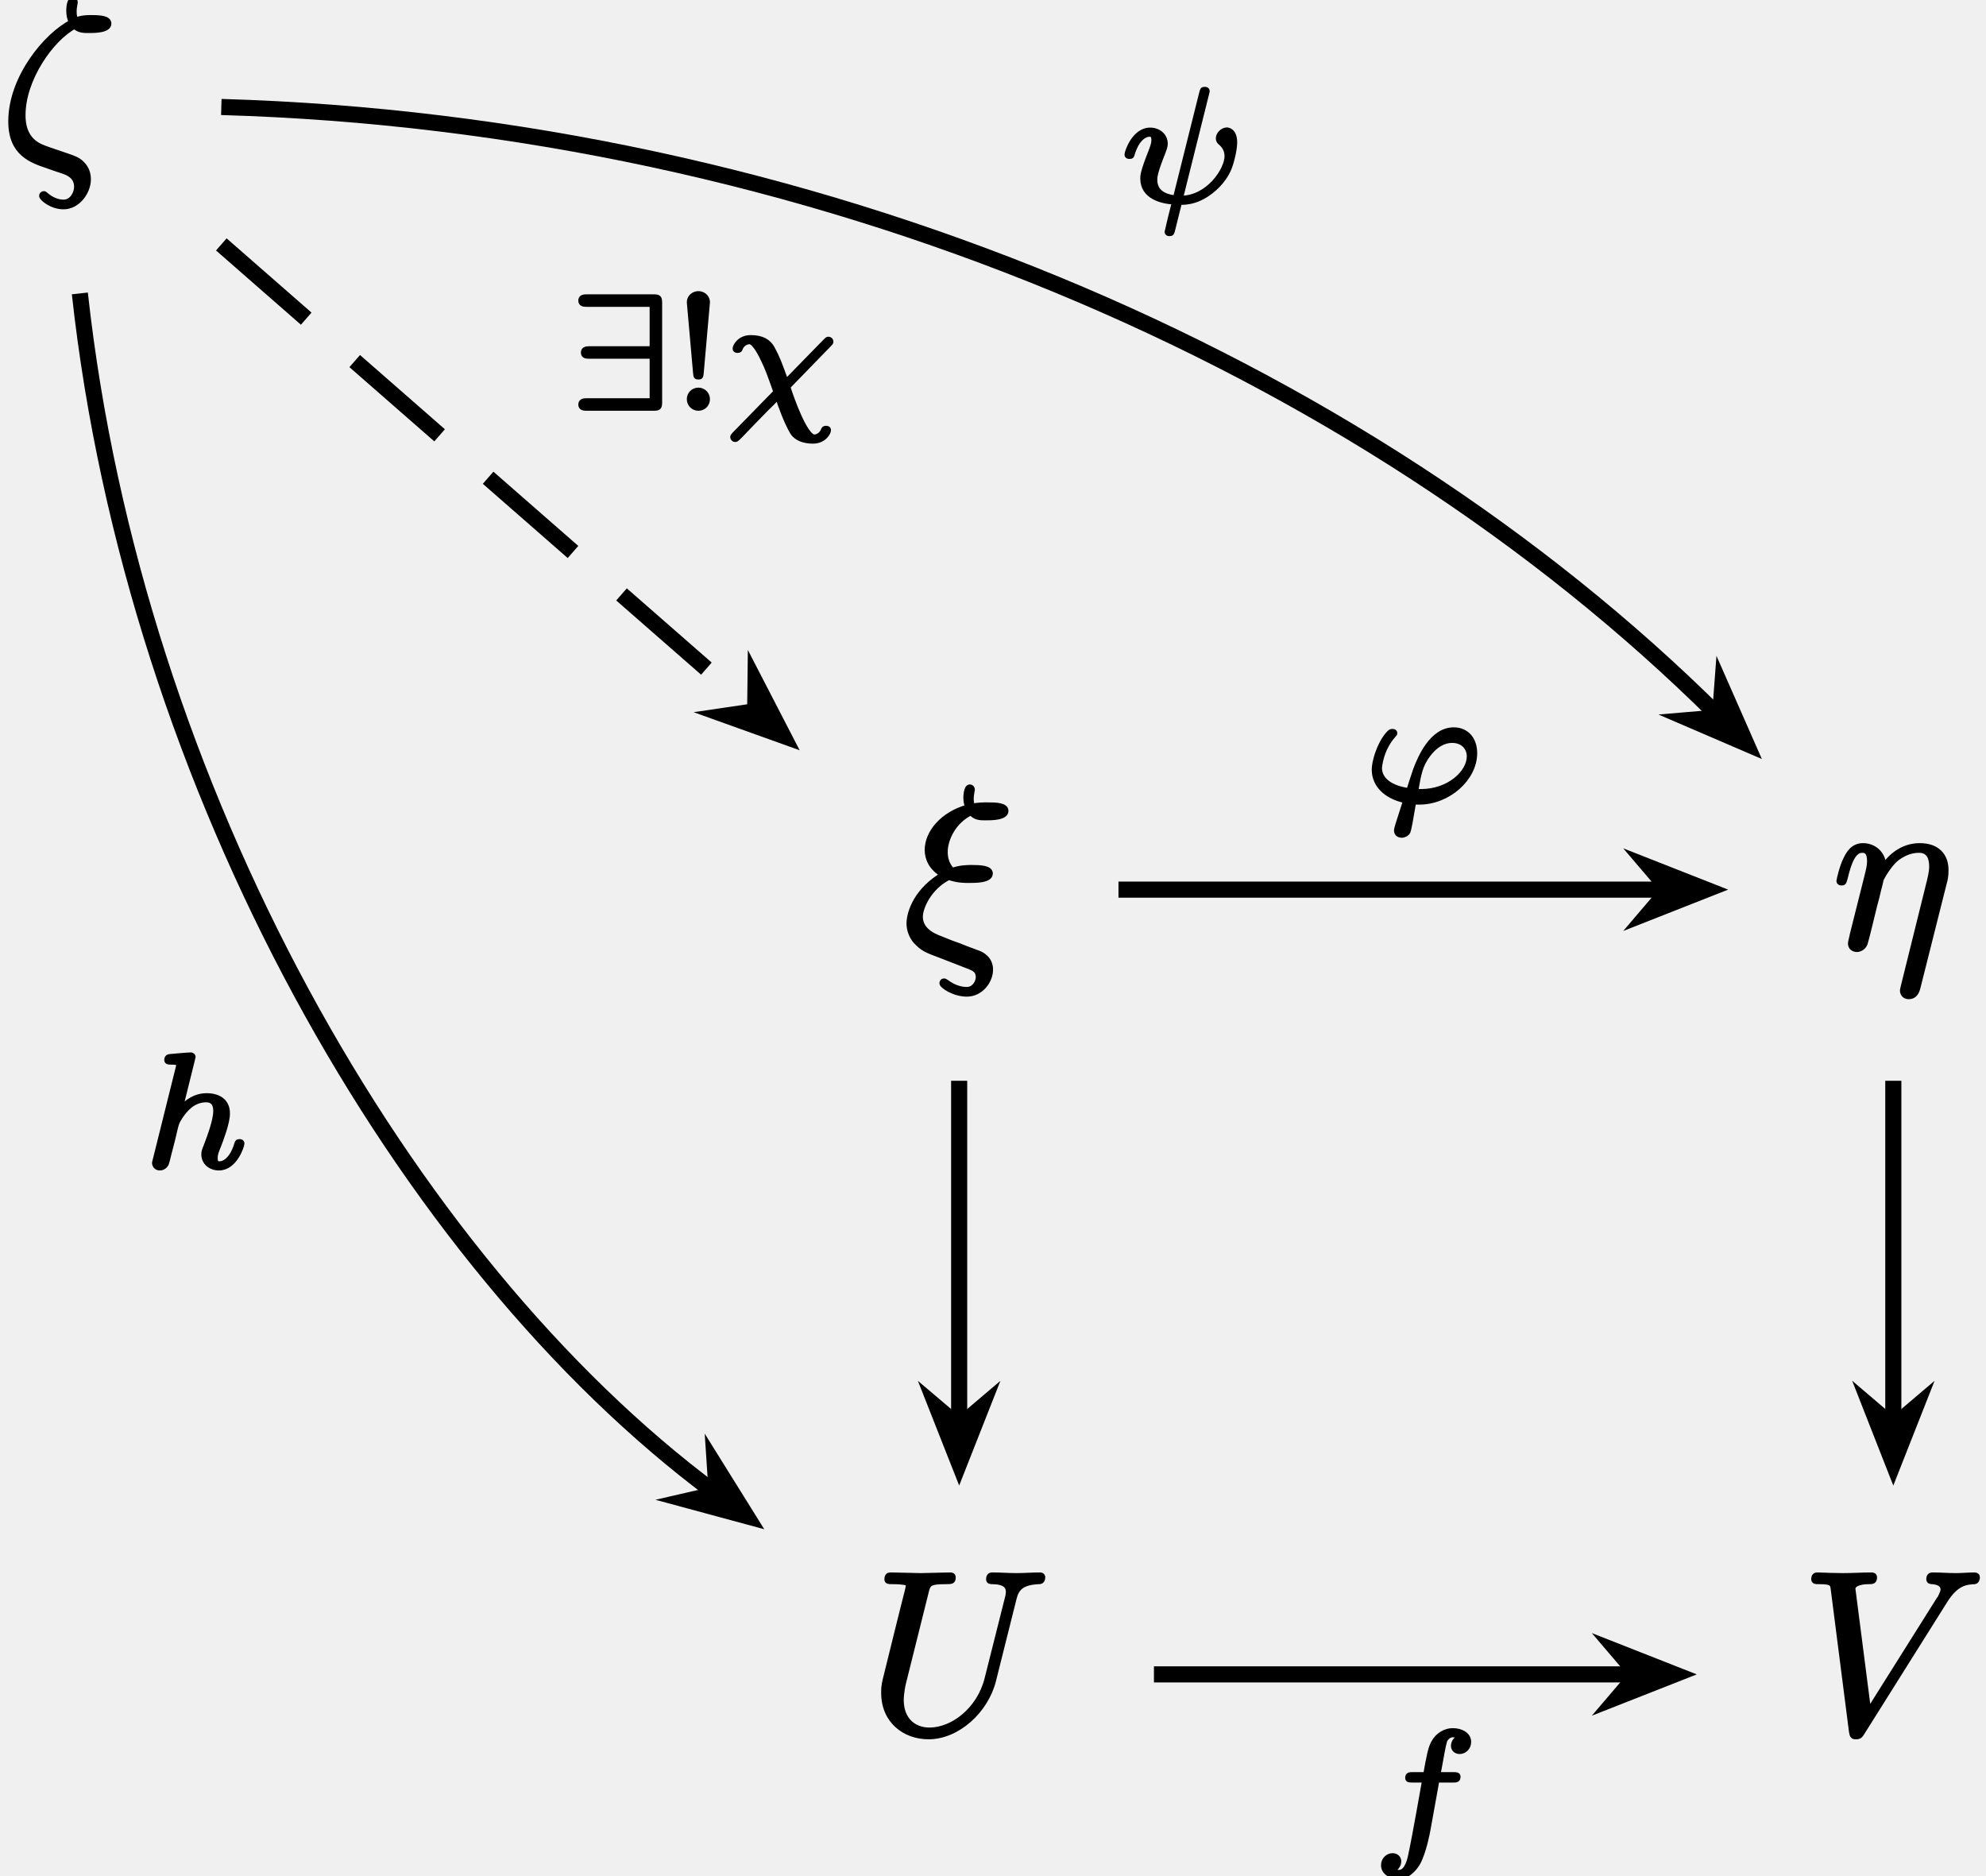
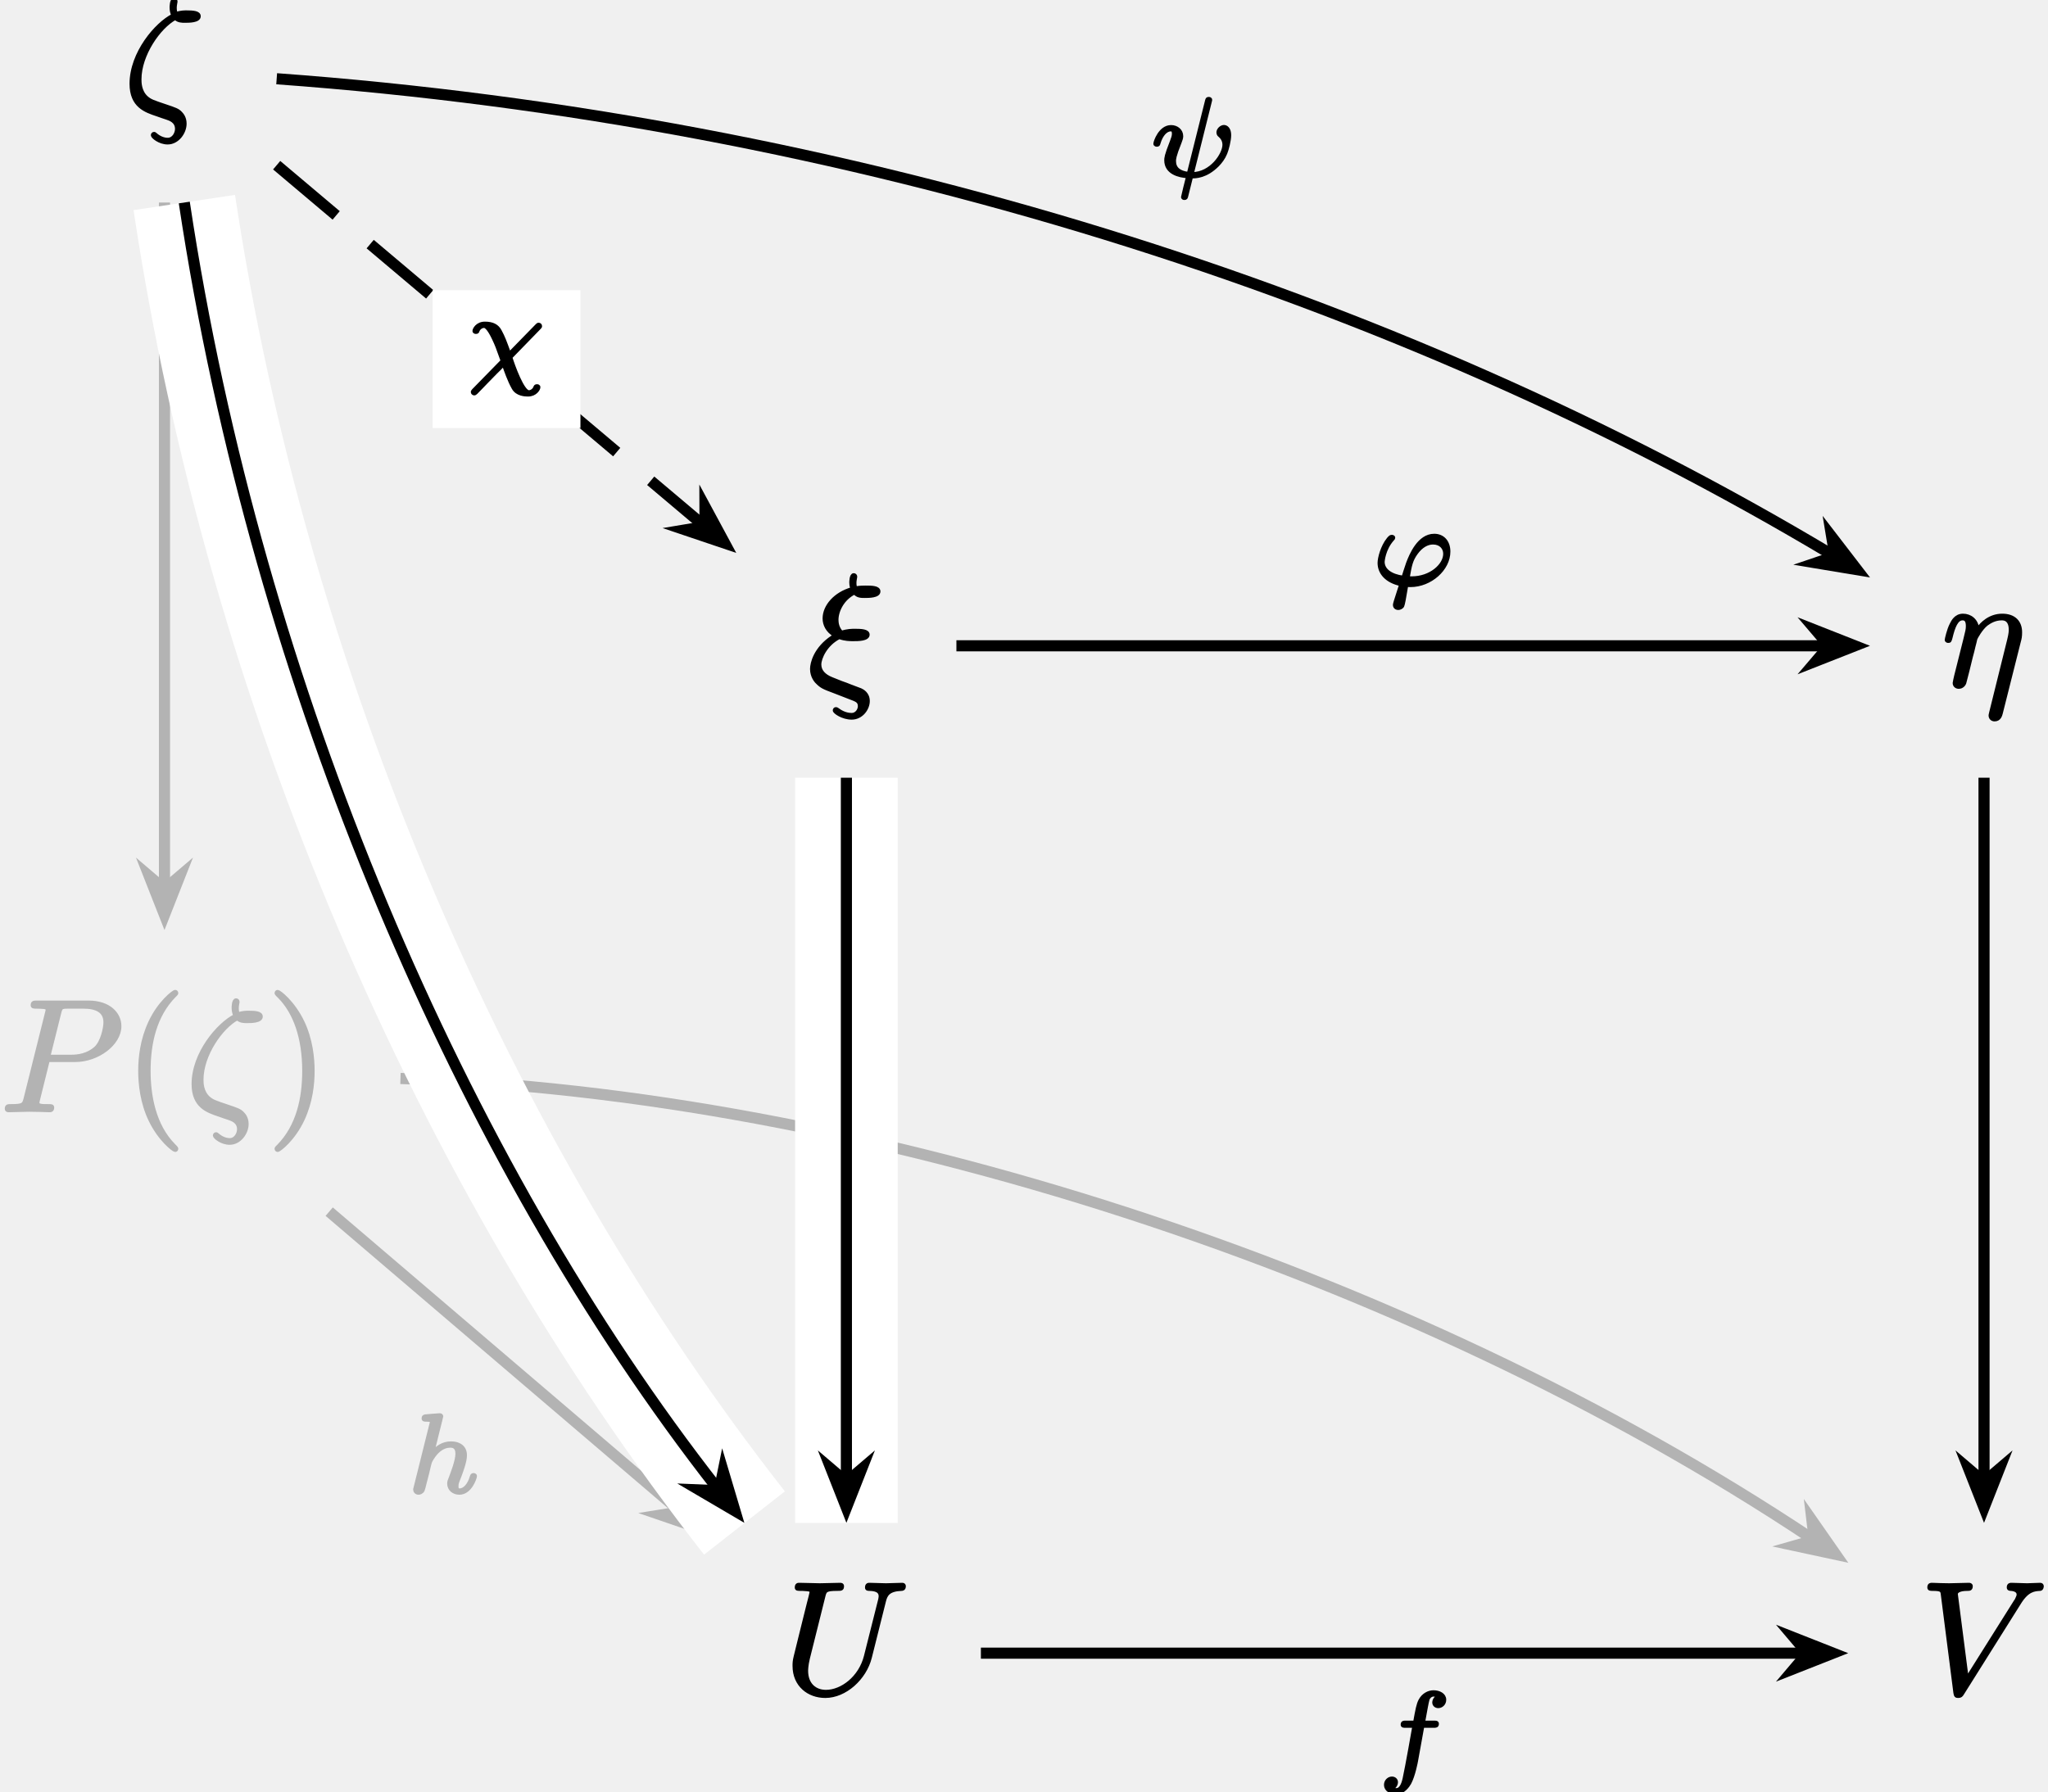
- <svg xmlns="http://www.w3.org/2000/svg" xmlns:xlink="http://www.w3.org/1999/xlink" version="1.1" width="85.986pt" height="81.171pt" viewBox="-65.719 -66.361 85.986 81.171">
+ <svg xmlns="http://www.w3.org/2000/svg" xmlns:xlink="http://www.w3.org/1999/xlink" version="1.1" width="128.414pt" height="112.373pt" viewBox="-65.719 -66.361 128.414 112.373">
  <defs>
-     <path id="g2-31" d="M4.519-2.748C4.596-2.824 4.617-2.845 4.617-2.894C4.617-2.957 4.568-3.006 4.505-3.006C4.449-3.006 4.435-2.985 4.359-2.908L2.671-1.179C2.371-2.001 2.308-2.176 2.085-2.594C1.918-2.908 1.625-3.075 1.137-3.075C.642-3.075 .453-2.692 .453-2.594C.453-2.504 .544-2.504 .572-2.504C.663-2.504 .676-2.538 .69-2.587C.774-2.81 .976-2.88 1.081-2.88C1.304-2.88 1.59-2.287 1.688-2.078C1.862-1.709 1.897-1.618 2.218-.718L.418 1.123C.37 1.186 .349 1.2 .349 1.241C.349 1.297 .404 1.353 .46 1.353C.509 1.353 .53 1.332 .593 1.276C.739 1.137 1.088 .76 1.234 .614L1.82 .014C1.932-.091 2.204-.363 2.301-.474C2.42-.133 2.65 .537 2.915 .997C3.145 1.409 3.668 1.423 3.836 1.423C4.303 1.423 4.512 1.06 4.512 .941C4.512 .851 4.428 .851 4.394 .851C4.31 .851 4.296 .886 4.275 .934C4.205 1.13 4.017 1.227 3.891 1.227C3.508 1.227 2.915-.411 2.755-.934L4.519-2.748Z" />
-     <path id="g2-32" d="M3.794-4.652C3.815-4.721 3.815-4.749 3.815-4.756C3.815-4.84 3.724-4.84 3.703-4.84C3.599-4.84 3.599-4.812 3.564-4.686L2.427-.139C1.855-.209 1.548-.453 1.548-.921C1.548-1.025 1.548-1.22 1.897-2.085C1.953-2.239 2.001-2.357 2.001-2.476C2.001-2.838 1.695-3.075 1.339-3.075C.642-3.075 .328-2.12 .328-2.008C.328-1.918 .425-1.918 .446-1.918C.544-1.918 .551-1.953 .572-2.029C.739-2.601 1.046-2.88 1.318-2.88C1.437-2.88 1.492-2.803 1.492-2.636C1.492-2.476 1.437-2.343 1.36-2.134C1.011-1.255 1.011-1.095 1.011-.969C1.011-.167 1.855 .028 2.378 .056C2.329 .237 2.064 1.304 2.064 1.332C2.064 1.423 2.148 1.423 2.176 1.423C2.273 1.423 2.287 1.388 2.315 1.276L2.615 .07C2.887 .07 3.529 .07 4.261-.663C4.449-.858 4.638-1.102 4.763-1.409C4.861-1.639 5.007-2.211 5.007-2.532C5.007-3.075 4.679-3.082 4.659-3.082C4.477-3.082 4.282-2.894 4.282-2.713C4.282-2.594 4.352-2.538 4.38-2.518C4.491-2.42 4.659-2.246 4.659-1.939C4.659-1.353 3.857-.126 2.664-.126L3.794-4.652Z" />
-     <path id="g2-39" d="M2.204 .063C2.28 .07 2.364 .07 2.441 .07C3.696 .07 4.847-.955 4.847-2.057C4.847-2.678 4.477-3.075 3.933-3.075C2.971-3.075 2.462-1.848 2.267-1.325C2.176-1.067 2.022-.579 1.981-.446C1.213-.551 .725-.9 .725-1.416C.725-1.423 .767-2.204 1.332-2.831C1.381-2.88 1.388-2.894 1.388-2.922C1.388-3.006 1.297-3.006 1.276-3.006C1.213-3.006 1.186-3.006 1.053-2.852C.663-2.371 .481-1.646 .481-1.346C.481-.725 .934-.188 1.834 .007C1.485 1.088 1.444 1.22 1.444 1.283C1.444 1.471 1.604 1.506 1.681 1.506S1.897 1.458 1.953 1.353C2.001 1.248 2.064 .893 2.204 .063ZM2.294-.411C2.434-1.213 2.49-1.527 2.824-1.981C3.138-2.406 3.508-2.601 3.857-2.601C4.338-2.601 4.596-2.28 4.596-1.918C4.596-1.213 3.717-.404 2.518-.404C2.455-.404 2.357-.404 2.294-.411Z" />
-     <path id="g2-102" d="M2.838-2.755H3.522C3.661-2.755 3.752-2.755 3.752-2.908C3.752-3.006 3.661-3.006 3.536-3.006H2.887C3.048-3.891 3.103-4.212 3.159-4.414C3.194-4.568 3.347-4.714 3.515-4.714C3.522-4.714 3.71-4.714 3.843-4.631C3.557-4.54 3.536-4.289 3.536-4.247C3.536-4.094 3.654-3.989 3.815-3.989C4.003-3.989 4.212-4.149 4.212-4.414C4.212-4.735 3.87-4.91 3.515-4.91C3.208-4.91 2.866-4.735 2.678-4.387C2.538-4.129 2.483-3.815 2.336-3.006H1.785C1.646-3.006 1.555-3.006 1.555-2.852C1.555-2.755 1.646-2.755 1.771-2.755H2.287C2.28-2.713 1.841-.202 1.674 .544C1.639 .697 1.52 1.227 1.186 1.227C1.179 1.227 1.011 1.227 .879 1.144C1.165 1.053 1.186 .802 1.186 .76C1.186 .607 1.067 .502 .907 .502C.718 .502 .509 .663 .509 .928C.509 1.241 .837 1.423 1.186 1.423C1.632 1.423 1.939 .962 2.022 .809C2.273 .342 2.434-.516 2.448-.6L2.838-2.755Z" />
-     <path id="g2-104" d="M2.183-4.631C2.19-4.645 2.211-4.735 2.211-4.742C2.211-4.777 2.183-4.84 2.099-4.84C1.96-4.84 1.381-4.784 1.206-4.77C1.151-4.763 1.053-4.756 1.053-4.61C1.053-4.512 1.151-4.512 1.234-4.512C1.569-4.512 1.569-4.463 1.569-4.407C1.569-4.359 1.555-4.317 1.541-4.254L.558-.307C.523-.181 .523-.167 .523-.153C.523-.049 .607 .07 .76 .07C.837 .07 .969 .035 1.046-.112C1.067-.153 1.13-.404 1.165-.551L1.325-1.172C1.346-1.276 1.416-1.541 1.437-1.646C1.506-1.911 1.506-1.918 1.646-2.141C1.869-2.483 2.218-2.88 2.762-2.88C3.152-2.88 3.173-2.559 3.173-2.392C3.173-1.974 2.873-1.2 2.762-.907C2.685-.711 2.657-.649 2.657-.53C2.657-.16 2.964 .07 3.32 .07C4.017 .07 4.324-.893 4.324-.997C4.324-1.088 4.233-1.088 4.212-1.088C4.115-1.088 4.108-1.046 4.08-.969C3.919-.411 3.612-.126 3.34-.126C3.194-.126 3.166-.223 3.166-.37C3.166-.53 3.201-.621 3.327-.934C3.41-1.151 3.696-1.89 3.696-2.28C3.696-2.392 3.696-2.685 3.438-2.887C3.32-2.978 3.117-3.075 2.79-3.075C2.28-3.075 1.911-2.797 1.653-2.497L2.183-4.631Z" />
-     <path id="g0-57" d="M3.968-4.568C3.968-4.805 3.926-4.84 3.689-4.84H.816C.697-4.84 .537-4.84 .537-4.666C.537-4.498 .704-4.498 .816-4.498H3.626V-2.594H.941C.823-2.594 .649-2.594 .649-2.42C.649-2.253 .802-2.253 .907-2.253H3.626V-.342H.816C.697-.342 .537-.342 .537-.167C.537 0 .704 0 .816 0H3.689C3.926 0 3.968-.035 3.968-.272V-4.568Z" />
-     <path id="g3-33" d="M1.527-4.596C1.527-4.847 1.311-4.979 1.13-4.979C.928-4.979 .725-4.833 .725-4.596L.997-1.52C1.011-1.367 1.032-1.353 1.13-1.353C1.22-1.353 1.241-1.367 1.255-1.513L1.527-4.596ZM1.527-.404C1.527-.621 1.346-.802 1.13-.802C.886-.802 .725-.607 .725-.404C.725-.16 .921 0 1.123 0C1.353 0 1.527-.174 1.527-.404Z" />
-     <path id="g1-16" d="M3.228-5.768C3.407-5.589 3.636-5.589 3.836-5.589C4.085-5.589 4.722-5.589 4.722-5.898C4.722-6.147 4.324-6.167 3.925-6.167C3.816-6.167 3.547-6.167 3.288-6.067C3.238-6.187 3.218-6.237 3.218-6.446C3.218-6.585 3.268-6.795 3.268-6.814C3.268-6.894 3.218-6.944 3.148-6.944C2.969-6.944 2.969-6.486 2.969-6.456C2.969-6.286 2.999-6.107 3.078-5.958C2.032-5.43 .458-3.597 .458-1.664C.458-.259 1.365 .04 2.082 .279C2.381 .389 2.401 .389 2.69 .488C2.899 .558 3.308 .697 3.308 1.166C3.308 1.435 3.118 1.823 2.75 1.823C2.491 1.823 2.222 1.704 2.012 1.524C1.943 1.465 1.933 1.455 1.893 1.455C1.843 1.455 1.793 1.494 1.793 1.564C1.793 1.664 2.222 2.042 2.75 2.042C3.367 2.042 3.836 1.405 3.836 .837C3.836 .458 3.646 .249 3.567 .169C3.397-.02 3.208-.08 2.62-.279C1.823-.548 1.664-.598 1.425-.807C1.006-1.186 1.006-1.753 1.006-1.943C1.006-3.487 2.222-5.23 3.228-5.768ZM3.457-5.878C3.606-5.948 3.786-5.948 3.915-5.948C4.244-5.948 4.284-5.938 4.463-5.888C4.384-5.858 4.284-5.808 3.846-5.808C3.636-5.808 3.567-5.808 3.457-5.878Z" />
-     <path id="g1-17" d="M4.862-2.76C4.912-2.939 4.941-3.068 4.941-3.337C4.941-3.985 4.543-4.403 3.796-4.403C3.009-4.403 2.491-3.885 2.252-3.537C2.202-4.105 1.783-4.403 1.335-4.403C.877-4.403 .687-4.015 .598-3.836C.418-3.497 .289-2.899 .289-2.869C.289-2.77 .389-2.77 .408-2.77C.508-2.77 .518-2.78 .578-2.999C.747-3.706 .946-4.184 1.305-4.184C1.474-4.184 1.614-4.105 1.614-3.726C1.614-3.517 1.584-3.407 1.455-2.889L.877-.588C.847-.438 .787-.209 .787-.159C.787 .02 .927 .11 1.076 .11C1.196 .11 1.375 .03 1.445-.169C1.455-.189 1.574-.658 1.634-.907L1.853-1.803C1.913-2.022 1.973-2.242 2.022-2.471C2.042-2.531 2.122-2.859 2.132-2.919C2.162-3.009 2.471-3.567 2.809-3.836C3.029-3.995 3.337-4.184 3.766-4.184S4.304-3.846 4.304-3.487C4.304-3.437 4.304-3.258 4.204-2.859L3.068 1.724C3.039 1.843 3.039 1.863 3.039 1.883C3.039 2.032 3.148 2.152 3.318 2.152C3.626 2.152 3.696 1.863 3.726 1.753L4.862-2.76Z" />
-     <path id="g1-24" d="M1.534-3.049C.448-2.331 .229-1.395 .229-1.036C.229-.558 .498-.279 .518-.249C.837 .08 .927 .12 1.674 .399L2.879 .867C3.029 .936 3.228 1.006 3.228 1.295C3.228 1.524 3.049 1.823 2.74 1.823C2.301 1.823 1.973 1.584 1.863 1.504C1.803 1.465 1.793 1.455 1.753 1.455C1.674 1.455 1.654 1.524 1.654 1.564C1.654 1.684 2.182 2.042 2.74 2.042C3.357 2.042 3.776 1.465 3.776 .976C3.776 .498 3.407 .319 3.298 .269C3.158 .219 2.819 .09 2.69 .04C2.491-.04 2.291-.12 2.082-.189L1.484-.428C1.036-.608 .737-.897 .737-1.315C.737-1.724 1.126-2.59 1.963-3.009C2.331-2.879 2.63-2.879 2.839-2.879C3.138-2.879 3.766-2.879 3.766-3.188C3.766-3.437 3.337-3.457 2.949-3.457C2.77-3.457 2.481-3.457 2.112-3.337C1.853-3.597 1.813-3.925 1.813-4.115C1.813-4.672 2.172-5.44 2.919-5.808C3.098-5.589 3.328-5.589 3.557-5.589C3.806-5.589 4.443-5.589 4.443-5.898C4.443-6.157 4.005-6.167 3.616-6.167C3.487-6.167 3.248-6.167 2.989-6.117C2.959-6.207 2.939-6.276 2.939-6.446C2.939-6.585 2.989-6.795 2.989-6.814C2.989-6.894 2.939-6.944 2.869-6.944C2.69-6.944 2.69-6.486 2.69-6.456C2.69-6.257 2.75-6.107 2.76-6.067C1.694-5.768 1.016-4.971 1.016-4.204C1.016-3.836 1.196-3.417 1.664-3.148L1.534-3.049ZM3.148-5.898C3.308-5.948 3.517-5.948 3.626-5.948C3.965-5.948 4.005-5.938 4.184-5.888C4.105-5.858 4.005-5.808 3.567-5.808C3.377-5.808 3.258-5.808 3.148-5.898ZM2.371-3.178C2.6-3.238 2.819-3.238 2.939-3.238C3.288-3.238 3.328-3.228 3.507-3.178C3.427-3.138 3.328-3.098 2.869-3.098C2.64-3.098 2.55-3.098 2.371-3.178Z" />
-     <path id="g1-85" d="M6.326-5.758C6.426-6.167 6.605-6.466 7.402-6.496C7.452-6.496 7.572-6.506 7.572-6.695C7.572-6.705 7.572-6.804 7.442-6.804C7.113-6.804 6.765-6.775 6.426-6.775S5.719-6.804 5.39-6.804C5.33-6.804 5.21-6.804 5.21-6.605C5.21-6.496 5.31-6.496 5.39-6.496C5.958-6.486 6.067-6.276 6.067-6.057C6.067-6.027 6.047-5.878 6.037-5.848L5.141-2.291C4.802-.956 3.656-.09 2.66-.09C1.983-.09 1.445-.528 1.445-1.385C1.445-1.405 1.445-1.724 1.554-2.162L2.521-6.037C2.61-6.396 2.63-6.496 3.357-6.496C3.616-6.496 3.696-6.496 3.696-6.695C3.696-6.804 3.587-6.804 3.557-6.804C3.278-6.804 2.56-6.775 2.281-6.775C1.993-6.775 1.285-6.804 .996-6.804C.917-6.804 .807-6.804 .807-6.605C.807-6.496 .897-6.496 1.086-6.496C1.106-6.496 1.295-6.496 1.465-6.476C1.644-6.456 1.733-6.446 1.733-6.316C1.733-6.257 1.624-5.838 1.564-5.609L1.345-4.732C1.255-4.344 .777-2.461 .737-2.271C.667-1.993 .667-1.843 .667-1.694C.667-.478 1.574 .219 2.62 .219C3.875 .219 5.111-.907 5.44-2.222L6.326-5.758Z" />
-     <path id="g1-86" d="M6.257-5.669C6.745-6.446 7.163-6.476 7.532-6.496C7.651-6.506 7.661-6.675 7.661-6.685C7.661-6.765 7.611-6.804 7.532-6.804C7.273-6.804 6.984-6.775 6.715-6.775C6.386-6.775 6.047-6.804 5.729-6.804C5.669-6.804 5.539-6.804 5.539-6.615C5.539-6.506 5.629-6.496 5.699-6.496C5.968-6.476 6.157-6.376 6.157-6.167C6.157-6.017 6.007-5.798 6.007-5.788L2.949-.927L2.271-6.197C2.271-6.366 2.501-6.496 2.959-6.496C3.098-6.496 3.208-6.496 3.208-6.695C3.208-6.785 3.128-6.804 3.068-6.804C2.67-6.804 2.242-6.775 1.833-6.775C1.654-6.775 1.465-6.785 1.285-6.785S.917-6.804 .747-6.804C.677-6.804 .558-6.804 .558-6.615C.558-6.496 .648-6.496 .807-6.496C1.365-6.496 1.375-6.406 1.405-6.157L2.192-.01C2.222 .189 2.262 .219 2.391 .219C2.55 .219 2.59 .169 2.67 .04L6.257-5.669Z" />
+     <path id="g1-31" d="M4.519-2.748C4.596-2.824 4.617-2.845 4.617-2.894C4.617-2.957 4.568-3.006 4.505-3.006C4.449-3.006 4.435-2.985 4.359-2.908L2.671-1.179C2.371-2.001 2.308-2.176 2.085-2.594C1.918-2.908 1.625-3.075 1.137-3.075C.642-3.075 .453-2.692 .453-2.594C.453-2.504 .544-2.504 .572-2.504C.663-2.504 .676-2.538 .69-2.587C.774-2.81 .976-2.88 1.081-2.88C1.304-2.88 1.59-2.287 1.688-2.078C1.862-1.709 1.897-1.618 2.218-.718L.418 1.123C.37 1.186 .349 1.2 .349 1.241C.349 1.297 .404 1.353 .46 1.353C.509 1.353 .53 1.332 .593 1.276C.739 1.137 1.088 .76 1.234 .614L1.82 .014C1.932-.091 2.204-.363 2.301-.474C2.42-.133 2.65 .537 2.915 .997C3.145 1.409 3.668 1.423 3.836 1.423C4.303 1.423 4.512 1.06 4.512 .941C4.512 .851 4.428 .851 4.394 .851C4.31 .851 4.296 .886 4.275 .934C4.205 1.13 4.017 1.227 3.891 1.227C3.508 1.227 2.915-.411 2.755-.934L4.519-2.748Z" />
+     <path id="g1-32" d="M3.794-4.652C3.815-4.721 3.815-4.749 3.815-4.756C3.815-4.84 3.724-4.84 3.703-4.84C3.599-4.84 3.599-4.812 3.564-4.686L2.427-.139C1.855-.209 1.548-.453 1.548-.921C1.548-1.025 1.548-1.22 1.897-2.085C1.953-2.239 2.001-2.357 2.001-2.476C2.001-2.838 1.695-3.075 1.339-3.075C.642-3.075 .328-2.12 .328-2.008C.328-1.918 .425-1.918 .446-1.918C.544-1.918 .551-1.953 .572-2.029C.739-2.601 1.046-2.88 1.318-2.88C1.437-2.88 1.492-2.803 1.492-2.636C1.492-2.476 1.437-2.343 1.36-2.134C1.011-1.255 1.011-1.095 1.011-.969C1.011-.167 1.855 .028 2.378 .056C2.329 .237 2.064 1.304 2.064 1.332C2.064 1.423 2.148 1.423 2.176 1.423C2.273 1.423 2.287 1.388 2.315 1.276L2.615 .07C2.887 .07 3.529 .07 4.261-.663C4.449-.858 4.638-1.102 4.763-1.409C4.861-1.639 5.007-2.211 5.007-2.532C5.007-3.075 4.679-3.082 4.659-3.082C4.477-3.082 4.282-2.894 4.282-2.713C4.282-2.594 4.352-2.538 4.38-2.518C4.491-2.42 4.659-2.246 4.659-1.939C4.659-1.353 3.857-.126 2.664-.126L3.794-4.652Z" />
+     <path id="g1-39" d="M2.204 .063C2.28 .07 2.364 .07 2.441 .07C3.696 .07 4.847-.955 4.847-2.057C4.847-2.678 4.477-3.075 3.933-3.075C2.971-3.075 2.462-1.848 2.267-1.325C2.176-1.067 2.022-.579 1.981-.446C1.213-.551 .725-.9 .725-1.416C.725-1.423 .767-2.204 1.332-2.831C1.381-2.88 1.388-2.894 1.388-2.922C1.388-3.006 1.297-3.006 1.276-3.006C1.213-3.006 1.186-3.006 1.053-2.852C.663-2.371 .481-1.646 .481-1.346C.481-.725 .934-.188 1.834 .007C1.485 1.088 1.444 1.22 1.444 1.283C1.444 1.471 1.604 1.506 1.681 1.506S1.897 1.458 1.953 1.353C2.001 1.248 2.064 .893 2.204 .063ZM2.294-.411C2.434-1.213 2.49-1.527 2.824-1.981C3.138-2.406 3.508-2.601 3.857-2.601C4.338-2.601 4.596-2.28 4.596-1.918C4.596-1.213 3.717-.404 2.518-.404C2.455-.404 2.357-.404 2.294-.411Z" />
+     <path id="g1-102" d="M2.838-2.755H3.522C3.661-2.755 3.752-2.755 3.752-2.908C3.752-3.006 3.661-3.006 3.536-3.006H2.887C3.048-3.891 3.103-4.212 3.159-4.414C3.194-4.568 3.347-4.714 3.515-4.714C3.522-4.714 3.71-4.714 3.843-4.631C3.557-4.54 3.536-4.289 3.536-4.247C3.536-4.094 3.654-3.989 3.815-3.989C4.003-3.989 4.212-4.149 4.212-4.414C4.212-4.735 3.87-4.91 3.515-4.91C3.208-4.91 2.866-4.735 2.678-4.387C2.538-4.129 2.483-3.815 2.336-3.006H1.785C1.646-3.006 1.555-3.006 1.555-2.852C1.555-2.755 1.646-2.755 1.771-2.755H2.287C2.28-2.713 1.841-.202 1.674 .544C1.639 .697 1.52 1.227 1.186 1.227C1.179 1.227 1.011 1.227 .879 1.144C1.165 1.053 1.186 .802 1.186 .76C1.186 .607 1.067 .502 .907 .502C.718 .502 .509 .663 .509 .928C.509 1.241 .837 1.423 1.186 1.423C1.632 1.423 1.939 .962 2.022 .809C2.273 .342 2.434-.516 2.448-.6L2.838-2.755Z" />
+     <path id="g1-104" d="M2.183-4.631C2.19-4.645 2.211-4.735 2.211-4.742C2.211-4.777 2.183-4.84 2.099-4.84C1.96-4.84 1.381-4.784 1.206-4.77C1.151-4.763 1.053-4.756 1.053-4.61C1.053-4.512 1.151-4.512 1.234-4.512C1.569-4.512 1.569-4.463 1.569-4.407C1.569-4.359 1.555-4.317 1.541-4.254L.558-.307C.523-.181 .523-.167 .523-.153C.523-.049 .607 .07 .76 .07C.837 .07 .969 .035 1.046-.112C1.067-.153 1.13-.404 1.165-.551L1.325-1.172C1.346-1.276 1.416-1.541 1.437-1.646C1.506-1.911 1.506-1.918 1.646-2.141C1.869-2.483 2.218-2.88 2.762-2.88C3.152-2.88 3.173-2.559 3.173-2.392C3.173-1.974 2.873-1.2 2.762-.907C2.685-.711 2.657-.649 2.657-.53C2.657-.16 2.964 .07 3.32 .07C4.017 .07 4.324-.893 4.324-.997C4.324-1.088 4.233-1.088 4.212-1.088C4.115-1.088 4.108-1.046 4.08-.969C3.919-.411 3.612-.126 3.34-.126C3.194-.126 3.166-.223 3.166-.37C3.166-.53 3.201-.621 3.327-.934C3.41-1.151 3.696-1.89 3.696-2.28C3.696-2.392 3.696-2.685 3.438-2.887C3.32-2.978 3.117-3.075 2.79-3.075C2.28-3.075 1.911-2.797 1.653-2.497L2.183-4.631Z" />
+     <path id="g2-40" d="M3.298 2.391C3.298 2.361 3.298 2.341 3.128 2.172C1.883 .917 1.564-.966 1.564-2.491C1.564-4.224 1.943-5.958 3.168-7.203C3.298-7.323 3.298-7.342 3.298-7.372C3.298-7.442 3.258-7.472 3.198-7.472C3.098-7.472 2.202-6.795 1.614-5.529C1.106-4.433 .986-3.328 .986-2.491C.986-1.714 1.096-.508 1.644 .618C2.242 1.843 3.098 2.491 3.198 2.491C3.258 2.491 3.298 2.461 3.298 2.391Z" />
+     <path id="g2-41" d="M2.879-2.491C2.879-3.268 2.77-4.473 2.222-5.599C1.624-6.824 .767-7.472 .667-7.472C.608-7.472 .568-7.432 .568-7.372C.568-7.342 .568-7.323 .757-7.143C1.733-6.157 2.301-4.573 2.301-2.491C2.301-.787 1.933 .966 .697 2.222C.568 2.341 .568 2.361 .568 2.391C.568 2.451 .608 2.491 .667 2.491C.767 2.491 1.664 1.813 2.252 .548C2.76-.548 2.879-1.654 2.879-2.491Z" />
+     <path id="g0-16" d="M3.228-5.768C3.407-5.589 3.636-5.589 3.836-5.589C4.085-5.589 4.722-5.589 4.722-5.898C4.722-6.147 4.324-6.167 3.925-6.167C3.816-6.167 3.547-6.167 3.288-6.067C3.238-6.187 3.218-6.237 3.218-6.446C3.218-6.585 3.268-6.795 3.268-6.814C3.268-6.894 3.218-6.944 3.148-6.944C2.969-6.944 2.969-6.486 2.969-6.456C2.969-6.286 2.999-6.107 3.078-5.958C2.032-5.43 .458-3.597 .458-1.664C.458-.259 1.365 .04 2.082 .279C2.381 .389 2.401 .389 2.69 .488C2.899 .558 3.308 .697 3.308 1.166C3.308 1.435 3.118 1.823 2.75 1.823C2.491 1.823 2.222 1.704 2.012 1.524C1.943 1.465 1.933 1.455 1.893 1.455C1.843 1.455 1.793 1.494 1.793 1.564C1.793 1.664 2.222 2.042 2.75 2.042C3.367 2.042 3.836 1.405 3.836 .837C3.836 .458 3.646 .249 3.567 .169C3.397-.02 3.208-.08 2.62-.279C1.823-.548 1.664-.598 1.425-.807C1.006-1.186 1.006-1.753 1.006-1.943C1.006-3.487 2.222-5.23 3.228-5.768ZM3.457-5.878C3.606-5.948 3.786-5.948 3.915-5.948C4.244-5.948 4.284-5.938 4.463-5.888C4.384-5.858 4.284-5.808 3.846-5.808C3.636-5.808 3.567-5.808 3.457-5.878Z" />
+     <path id="g0-17" d="M4.862-2.76C4.912-2.939 4.941-3.068 4.941-3.337C4.941-3.985 4.543-4.403 3.796-4.403C3.009-4.403 2.491-3.885 2.252-3.537C2.202-4.105 1.783-4.403 1.335-4.403C.877-4.403 .687-4.015 .598-3.836C.418-3.497 .289-2.899 .289-2.869C.289-2.77 .389-2.77 .408-2.77C.508-2.77 .518-2.78 .578-2.999C.747-3.706 .946-4.184 1.305-4.184C1.474-4.184 1.614-4.105 1.614-3.726C1.614-3.517 1.584-3.407 1.455-2.889L.877-.588C.847-.438 .787-.209 .787-.159C.787 .02 .927 .11 1.076 .11C1.196 .11 1.375 .03 1.445-.169C1.455-.189 1.574-.658 1.634-.907L1.853-1.803C1.913-2.022 1.973-2.242 2.022-2.471C2.042-2.531 2.122-2.859 2.132-2.919C2.162-3.009 2.471-3.567 2.809-3.836C3.029-3.995 3.337-4.184 3.766-4.184S4.304-3.846 4.304-3.487C4.304-3.437 4.304-3.258 4.204-2.859L3.068 1.724C3.039 1.843 3.039 1.863 3.039 1.883C3.039 2.032 3.148 2.152 3.318 2.152C3.626 2.152 3.696 1.863 3.726 1.753L4.862-2.76Z" />
+     <path id="g0-24" d="M1.534-3.049C.448-2.331 .229-1.395 .229-1.036C.229-.558 .498-.279 .518-.249C.837 .08 .927 .12 1.674 .399L2.879 .867C3.029 .936 3.228 1.006 3.228 1.295C3.228 1.524 3.049 1.823 2.74 1.823C2.301 1.823 1.973 1.584 1.863 1.504C1.803 1.465 1.793 1.455 1.753 1.455C1.674 1.455 1.654 1.524 1.654 1.564C1.654 1.684 2.182 2.042 2.74 2.042C3.357 2.042 3.776 1.465 3.776 .976C3.776 .498 3.407 .319 3.298 .269C3.158 .219 2.819 .09 2.69 .04C2.491-.04 2.291-.12 2.082-.189L1.484-.428C1.036-.608 .737-.897 .737-1.315C.737-1.724 1.126-2.59 1.963-3.009C2.331-2.879 2.63-2.879 2.839-2.879C3.138-2.879 3.766-2.879 3.766-3.188C3.766-3.437 3.337-3.457 2.949-3.457C2.77-3.457 2.481-3.457 2.112-3.337C1.853-3.597 1.813-3.925 1.813-4.115C1.813-4.672 2.172-5.44 2.919-5.808C3.098-5.589 3.328-5.589 3.557-5.589C3.806-5.589 4.443-5.589 4.443-5.898C4.443-6.157 4.005-6.167 3.616-6.167C3.487-6.167 3.248-6.167 2.989-6.117C2.959-6.207 2.939-6.276 2.939-6.446C2.939-6.585 2.989-6.795 2.989-6.814C2.989-6.894 2.939-6.944 2.869-6.944C2.69-6.944 2.69-6.486 2.69-6.456C2.69-6.257 2.75-6.107 2.76-6.067C1.694-5.768 1.016-4.971 1.016-4.204C1.016-3.836 1.196-3.417 1.664-3.148L1.534-3.049ZM3.148-5.898C3.308-5.948 3.517-5.948 3.626-5.948C3.965-5.948 4.005-5.938 4.184-5.888C4.105-5.858 4.005-5.808 3.567-5.808C3.377-5.808 3.258-5.808 3.148-5.898ZM2.371-3.178C2.6-3.238 2.819-3.238 2.939-3.238C3.288-3.238 3.328-3.228 3.507-3.178C3.427-3.138 3.328-3.098 2.869-3.098C2.64-3.098 2.55-3.098 2.371-3.178Z" />
+     <path id="g0-80" d="M3.019-3.148H4.712C6.127-3.148 7.512-4.184 7.512-5.3C7.512-6.067 6.854-6.804 5.549-6.804H2.321C2.132-6.804 2.022-6.804 2.022-6.615C2.022-6.496 2.112-6.496 2.311-6.496C2.441-6.496 2.62-6.486 2.74-6.476C2.899-6.456 2.959-6.426 2.959-6.316C2.959-6.276 2.949-6.247 2.919-6.127L1.584-.777C1.484-.389 1.465-.309 .677-.309C.508-.309 .399-.309 .399-.12C.399 0 .518 0 .548 0C.827 0 1.534-.03 1.813-.03C2.022-.03 2.242-.02 2.451-.02C2.67-.02 2.889 0 3.098 0C3.168 0 3.298 0 3.298-.199C3.298-.309 3.208-.309 3.019-.309C2.65-.309 2.371-.309 2.371-.488C2.371-.548 2.391-.598 2.401-.658L3.019-3.148ZM3.736-6.117C3.826-6.466 3.846-6.496 4.274-6.496H5.23C6.057-6.496 6.585-6.227 6.585-5.539C6.585-5.151 6.386-4.294 5.998-3.935C5.499-3.487 4.902-3.407 4.463-3.407H3.059L3.736-6.117Z" />
+     <path id="g0-85" d="M6.326-5.758C6.426-6.167 6.605-6.466 7.402-6.496C7.452-6.496 7.572-6.506 7.572-6.695C7.572-6.705 7.572-6.804 7.442-6.804C7.113-6.804 6.765-6.775 6.426-6.775S5.719-6.804 5.39-6.804C5.33-6.804 5.21-6.804 5.21-6.605C5.21-6.496 5.31-6.496 5.39-6.496C5.958-6.486 6.067-6.276 6.067-6.057C6.067-6.027 6.047-5.878 6.037-5.848L5.141-2.291C4.802-.956 3.656-.09 2.66-.09C1.983-.09 1.445-.528 1.445-1.385C1.445-1.405 1.445-1.724 1.554-2.162L2.521-6.037C2.61-6.396 2.63-6.496 3.357-6.496C3.616-6.496 3.696-6.496 3.696-6.695C3.696-6.804 3.587-6.804 3.557-6.804C3.278-6.804 2.56-6.775 2.281-6.775C1.993-6.775 1.285-6.804 .996-6.804C.917-6.804 .807-6.804 .807-6.605C.807-6.496 .897-6.496 1.086-6.496C1.106-6.496 1.295-6.496 1.465-6.476C1.644-6.456 1.733-6.446 1.733-6.316C1.733-6.257 1.624-5.838 1.564-5.609L1.345-4.732C1.255-4.344 .777-2.461 .737-2.271C.667-1.993 .667-1.843 .667-1.694C.667-.478 1.574 .219 2.62 .219C3.875 .219 5.111-.907 5.44-2.222L6.326-5.758Z" />
+     <path id="g0-86" d="M6.257-5.669C6.745-6.446 7.163-6.476 7.532-6.496C7.651-6.506 7.661-6.675 7.661-6.685C7.661-6.765 7.611-6.804 7.532-6.804C7.273-6.804 6.984-6.775 6.715-6.775C6.386-6.775 6.047-6.804 5.729-6.804C5.669-6.804 5.539-6.804 5.539-6.615C5.539-6.506 5.629-6.496 5.699-6.496C5.968-6.476 6.157-6.376 6.157-6.167C6.157-6.017 6.007-5.798 6.007-5.788L2.949-.927L2.271-6.197C2.271-6.366 2.501-6.496 2.959-6.496C3.098-6.496 3.208-6.496 3.208-6.695C3.208-6.785 3.128-6.804 3.068-6.804C2.67-6.804 2.242-6.775 1.833-6.775C1.654-6.775 1.465-6.785 1.285-6.785S.917-6.804 .747-6.804C.677-6.804 .558-6.804 .558-6.615C.558-6.496 .648-6.496 .807-6.496C1.365-6.496 1.375-6.406 1.405-6.157L2.192-.01C2.222 .189 2.262 .219 2.391 .219C2.55 .219 2.59 .169 2.67 .04L6.257-5.669Z" />
  </defs>
  <g id="page1">
-     <g transform="matrix(1 0 0 1 -49.83 37.485)">
-       <use stroke="#000" stroke-width="0.20" stroke-linejoin="round" x="-15.889" y="-96.927" xlink:href="#g1-16" />
+     <g transform="matrix(1 0 0 1 -71.0442 53.0863)">
+       <use stroke="#000" stroke-width="0.20" stroke-linejoin="round" x="13.09" y="-112.529" xlink:href="#g0-16" />
    </g>
-     <g transform="matrix(1 0 0 1 -49.6916 37.4849)">
-       <use stroke="#000" stroke-width="0.20" stroke-linejoin="round" x="23.092" y="-62.847" xlink:href="#g1-24" />
+     <g transform="matrix(1 0 0 1 -70.9058 53.0863)">
+       <use stroke="#000" stroke-width="0.20" stroke-linejoin="round" x="55.849" y="-76.456" xlink:href="#g0-24" />
    </g>
-     <g transform="matrix(1 0 0 1 -49.9352 37.4849)">
-       <use stroke="#000" stroke-width="0.20" stroke-linejoin="round" x="63.538" y="-62.847" xlink:href="#g1-17" />
+     <g transform="matrix(1 0 0 1 -71.1494 53.0863)">
+       <use stroke="#000" stroke-width="0.20" stroke-linejoin="round" x="127.18" y="-76.456" xlink:href="#g0-17" />
    </g>
-     <g transform="matrix(1 0 0 1 -51.2274 37.48495)">
-       <use stroke="#000" stroke-width="0.20" stroke-linejoin="round" x="23.092" y="-28.877" xlink:href="#g1-85" />
+     <g fill="#b3b3b3" transform="matrix(1 0 0 1 -78.8086 53.08633)">
+       <use stroke="#b3b3b3" stroke-width="0.20" stroke-linejoin="round" x="13.09" y="-49.792" xlink:href="#g0-80" />
+       <use stroke="#b3b3b3" stroke-width="0.20" stroke-linejoin="round" x="20.869" y="-49.792" xlink:href="#g2-40" />
+       <use stroke="#b3b3b3" stroke-width="0.20" stroke-linejoin="round" x="24.744" y="-49.792" xlink:href="#g0-16" />
+       <use stroke="#b3b3b3" stroke-width="0.20" stroke-linejoin="round" x="29.838" y="-49.792" xlink:href="#g2-41" />
    </g>
-     <g transform="matrix(1 0 0 1 -51.2959 37.48495)">
-       <use stroke="#000" stroke-width="0.20" stroke-linejoin="round" x="63.538" y="-28.877" xlink:href="#g1-86" />
+     <g transform="matrix(1 0 0 1 -72.4415 53.0863)">
+       <use stroke="#000" stroke-width="0.20" stroke-linejoin="round" x="55.849" y="-13.276" xlink:href="#g0-85" />
    </g>
-     <path d="M-56.137-55.781L-33.156-35.688" stroke="#000" fill="none" stroke-width=".697" stroke-miterlimit="10" stroke-dasharray="4.882 2.79" />
-     <path d="M-31.813-34.512L-33.008-36.824L-33.023-35.574L-34.262-35.391Z" />
-     <path d="M-31.813-34.512L-33.008-36.824L-33.023-35.574L-34.262-35.391Z" stroke="#000" fill="none" stroke-width=".697" stroke-miterlimit="10" />
-     <g transform="matrix(1 0 0 1 -18.3937 -19.8035)">
-       <use stroke="#000" stroke-width="0.20" stroke-linejoin="round" x="-22.725" y="-28.877" xlink:href="#g0-57" />
-       <use stroke="#000" stroke-width="0.20" stroke-linejoin="round" x="-18.214" y="-28.877" xlink:href="#g3-33" />
-       <use stroke="#000" stroke-width="0.20" stroke-linejoin="round" x="-15.959" y="-28.877" xlink:href="#g2-31" />
+     <g transform="matrix(1 0 0 1 -72.51 53.0863)">
+       <use stroke="#000" stroke-width="0.20" stroke-linejoin="round" x="127.18" y="-13.276" xlink:href="#g0-86" />
    </g>
-     <path d="M-56.137-61.73C-30.656-60.992-6.832-50.77 8.621-35.43" stroke="#000" fill="none" stroke-width=".697" stroke-miterlimit="10" />
-     <path d="M9.887-34.176L8.84-36.555L8.746-35.309L7.5-35.203Z" />
-     <path d="M9.887-34.176L8.84-36.555L8.746-35.309L7.5-35.203Z" stroke="#000" fill="none" stroke-width=".697" stroke-miterlimit="10" />
-     <g transform="matrix(1 0 0 1 5.4646 -28.7856)">
-       <use stroke="#000" stroke-width="0.20" stroke-linejoin="round" x="-22.725" y="-28.877" xlink:href="#g2-32" />
+     <path d="M-48.371-56L-21.644-33.445" stroke="#000" fill="none" stroke-width=".697" stroke-miterlimit="10" stroke-dasharray="4.882 2.79" />
+     <path d="M-20.281-32.297L-21.516-34.586L-21.512-33.336L-22.746-33.129Z" />
+     <path d="M-20.281-32.297L-21.516-34.586L-21.512-33.336L-22.746-33.129Z" stroke="#000" fill="none" stroke-width=".697" stroke-miterlimit="10" />
+     <path d="M-38.594-39.516H-29.324V-48.16H-38.594Z" fill="#fff" />
+     <g transform="matrix(1 0 0 1 -34.93621 -29.7388)">
+       <use stroke="#000" stroke-width="0.20" stroke-linejoin="round" x="-1.511" y="-13.276" xlink:href="#g1-31" />
    </g>
-     <path d="M-62.262-53.66C-59.902-32.172-48.207-11.758-34.828-1.797" stroke="#000" fill="none" stroke-width=".697" stroke-miterlimit="10" />
-     <path d="M-33.394-.734L-34.769-2.941L-34.687-1.695L-35.906-1.414Z" />
-     <path d="M-33.394-.734L-34.769-2.941L-34.687-1.695L-35.906-1.414Z" stroke="#000" fill="none" stroke-width=".697" stroke-miterlimit="10" />
-     <g transform="matrix(1 0 0 1 -36.8347 13.0112)">
-       <use stroke="#000" stroke-width="0.20" stroke-linejoin="round" x="-22.725" y="-28.877" xlink:href="#g2-104" />
+     <path d="M-48.371-61.422C-12.473-58.809 21.754-47.984 49.188-31.551" stroke="#000" fill="none" stroke-width=".697" stroke-miterlimit="10" />
+     <path d="M50.719-30.633L49.133-32.695L49.336-31.461L48.152-31.059Z" />
+     <path d="M50.719-30.633L49.133-32.695L49.336-31.461L48.152-31.059Z" stroke="#000" fill="none" stroke-width=".697" stroke-miterlimit="10" />
+     <g transform="matrix(1 0 0 1 7.88202 -42.0659)">
+       <use stroke="#000" stroke-width="0.20" stroke-linejoin="round" x="-1.511" y="-13.276" xlink:href="#g1-32" />
    </g>
-     <path d="M-17.293-27.852H6.367" stroke="#000" fill="none" stroke-width=".697" stroke-miterlimit="10" />
-     <path d="M8.152-27.852L5.73-28.805L6.543-27.852L5.73-26.898Z" />
-     <path d="M8.152-27.852L5.73-28.805L6.543-27.852L5.73-26.898Z" stroke="#000" fill="none" stroke-width=".697" stroke-miterlimit="10" />
-     <g transform="matrix(1 0 0 1 16.0156 -2.8255)">
-       <use stroke="#000" stroke-width="0.20" stroke-linejoin="round" x="-22.725" y="-28.877" xlink:href="#g2-39" />
+     <path d="M-55.406-53.66V-10.77" stroke="#b3b3b3" fill="none" stroke-width=".697" stroke-miterlimit="10" />
+     <path d="M-55.406-8.984L-54.453-11.406L-55.406-10.594L-56.359-11.406Z" fill="#b3b3b3" />
+     <path d="M-55.406-8.984L-54.453-11.406L-55.406-10.594L-56.359-11.406Z" stroke="#b3b3b3" fill="none" stroke-width=".697" stroke-miterlimit="10" />
+     <path d="M-5.75-25.859H48.797" stroke="#000" fill="none" stroke-width=".697" stroke-miterlimit="10" />
+     <path d="M50.582-25.859L48.16-26.813L48.973-25.859L48.16-24.906Z" />
+     <path d="M50.582-25.859L48.16-26.813L48.973-25.859L48.16-24.906Z" stroke="#000" fill="none" stroke-width=".697" stroke-miterlimit="10" />
+     <g transform="matrix(1 0 0 1 21.78749 -16.4344)">
+       <use stroke="#000" stroke-width="0.20" stroke-linejoin="round" x="-1.511" y="-13.276" xlink:href="#g1-39" />
    </g>
-     <path d="M-24.191-19.578V-4.793" stroke="#000" fill="none" stroke-width=".697" stroke-miterlimit="10" />
-     <path d="M-24.191-3.008L-23.238-5.426L-24.191-4.617L-25.145-5.426Z" />
-     <path d="M-24.191-3.008L-23.238-5.426L-24.191-4.617L-25.145-5.426Z" stroke="#000" fill="none" stroke-width=".697" stroke-miterlimit="10" />
-     <path d="M16.254-19.578V-4.793" stroke="#000" fill="none" stroke-width=".697" stroke-miterlimit="10" />
-     <path d="M16.254-3.008L17.207-5.426L16.254-4.617L15.305-5.426Z" />
-     <path d="M16.254-3.008L17.207-5.426L16.254-4.617L15.305-5.426Z" stroke="#000" fill="none" stroke-width=".697" stroke-miterlimit="10" />
-     <path d="M-15.758 6.117H5.008" stroke="#000" fill="none" stroke-width=".697" stroke-miterlimit="10" />
-     <path d="M6.793 6.117L4.371 5.164L5.184 6.117L4.371 7.07Z" />
-     <path d="M6.793 6.117L4.371 5.164L5.184 6.117L4.371 7.07Z" stroke="#000" fill="none" stroke-width=".697" stroke-miterlimit="10" />
-     <g transform="matrix(1 0 0 1 16.3899 42.3307)">
-       <use stroke="#000" stroke-width="0.20" stroke-linejoin="round" x="-22.725" y="-28.877" xlink:href="#g2-102" />
+     <path d="M58.684-17.586V26.41" stroke="#000" fill="none" stroke-width=".697" stroke-miterlimit="10" />
+     <path d="M58.684 28.195L59.637 25.773L58.684 26.586L57.73 25.773Z" />
+     <path d="M58.684 28.195L59.637 25.773L58.684 26.586L57.73 25.773Z" stroke="#000" fill="none" stroke-width=".697" stroke-miterlimit="10" />
+     <path d="M-45.078 9.629L-23.168 28.34" stroke="#b3b3b3" fill="none" stroke-width=".697" stroke-miterlimit="10" />
+     <path d="M-21.812 29.496L-23.035 27.203L-23.035 28.453L-24.269 28.652Z" fill="#b3b3b3" />
+     <path d="M-21.812 29.496L-23.035 27.203L-23.035 28.453L-24.269 28.652Z" stroke="#b3b3b3" fill="none" stroke-width=".697" stroke-miterlimit="10" />
+     <g fill="#b3b3b3" transform="matrix(1 0 0 1 -38.72561 40.4887)">
+       <use stroke="#b3b3b3" stroke-width="0.20" stroke-linejoin="round" x="-1.511" y="-13.276" xlink:href="#g1-104" />
+     </g>
+     <path d="M-40.609 1.277C-11.832 2.199 22.395 13.152 47.898 30.137" stroke="#b3b3b3" fill="none" stroke-width=".697" stroke-miterlimit="10" />
+     <path d="M49.383 31.125L47.895 28.992L48.043 30.234L46.84 30.578Z" fill="#b3b3b3" />
+     <path d="M49.383 31.125L47.895 28.992L48.043 30.234L46.84 30.578Z" stroke="#b3b3b3" fill="none" stroke-width=".697" stroke-miterlimit="10" />
+     <path d="M-54.164-53.66C-49.59-23.254-36.762 6.523-19.039 29.156" stroke="#fff" fill="none" stroke-width="6.434" stroke-miterlimit="10" />
+     <path d="M-54.164-53.66C-49.59-23.254-36.762 6.523-20.73 26.996" stroke="#000" fill="none" stroke-width=".697" stroke-miterlimit="10" />
+     <path d="M-19.633 28.398L-20.375 25.906L-20.625 27.133L-21.875 27.082Z" />
+     <path d="M-19.633 28.398L-20.375 25.906L-20.625 27.133L-21.875 27.082Z" stroke="#000" fill="none" stroke-width=".697" stroke-miterlimit="10" />
+     <path d="M-12.648-17.586V29.156" stroke="#fff" fill="none" stroke-width="6.434" stroke-miterlimit="10" />
+     <path d="M-12.648-17.586V26.41" stroke="#000" fill="none" stroke-width=".697" stroke-miterlimit="10" />
+     <path d="M-12.648 28.195L-11.695 25.773L-12.648 26.586L-13.602 25.773Z" />
+     <path d="M-12.648 28.195L-11.695 25.773L-12.648 26.586L-13.602 25.773Z" stroke="#000" fill="none" stroke-width=".697" stroke-miterlimit="10" />
+     <path d="M-4.215 37.32H47.438" stroke="#000" fill="none" stroke-width=".697" stroke-miterlimit="10" />
+     <path d="M49.219 37.32L46.801 36.367L47.609 37.32L46.801 38.273Z" />
+     <path d="M49.219 37.32L46.801 36.367L47.609 37.32L46.801 38.273Z" stroke="#000" fill="none" stroke-width=".697" stroke-miterlimit="10" />
+     <g transform="matrix(1 0 0 1 22.16179 57.9321)">
+       <use stroke="#000" stroke-width="0.20" stroke-linejoin="round" x="-1.511" y="-13.276" xlink:href="#g1-102" />
    </g>
  </g>
</svg>
